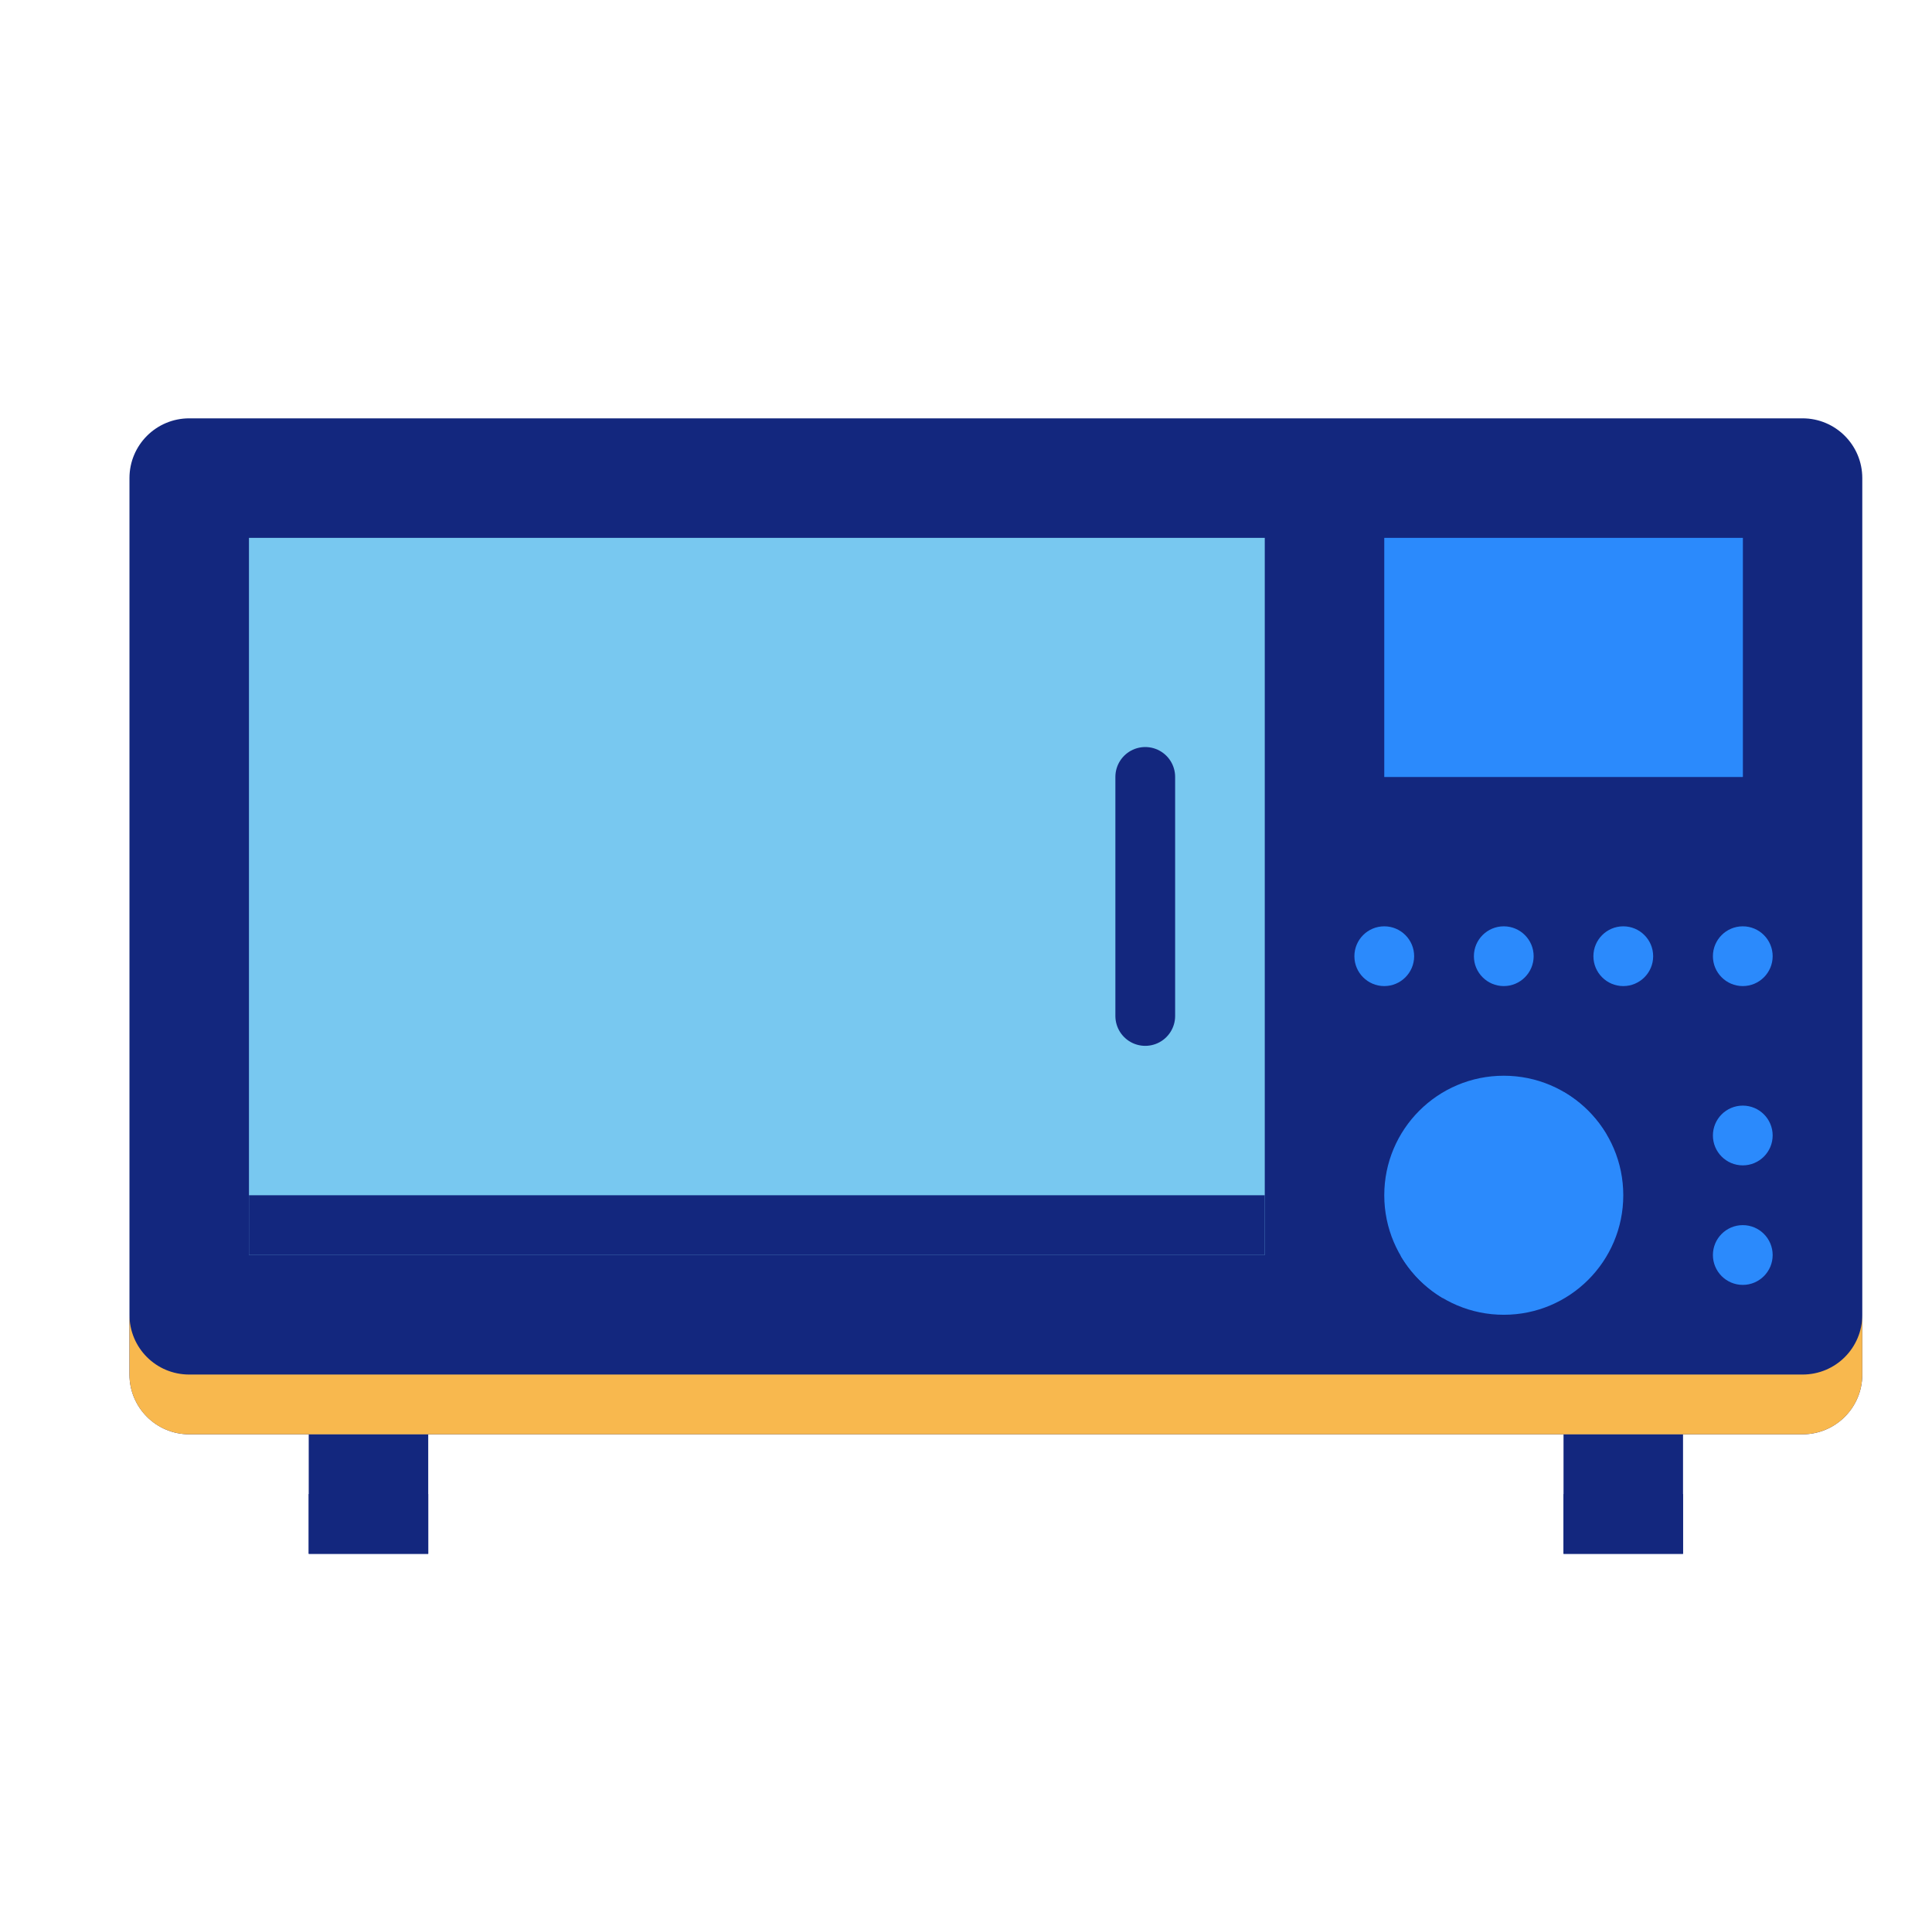
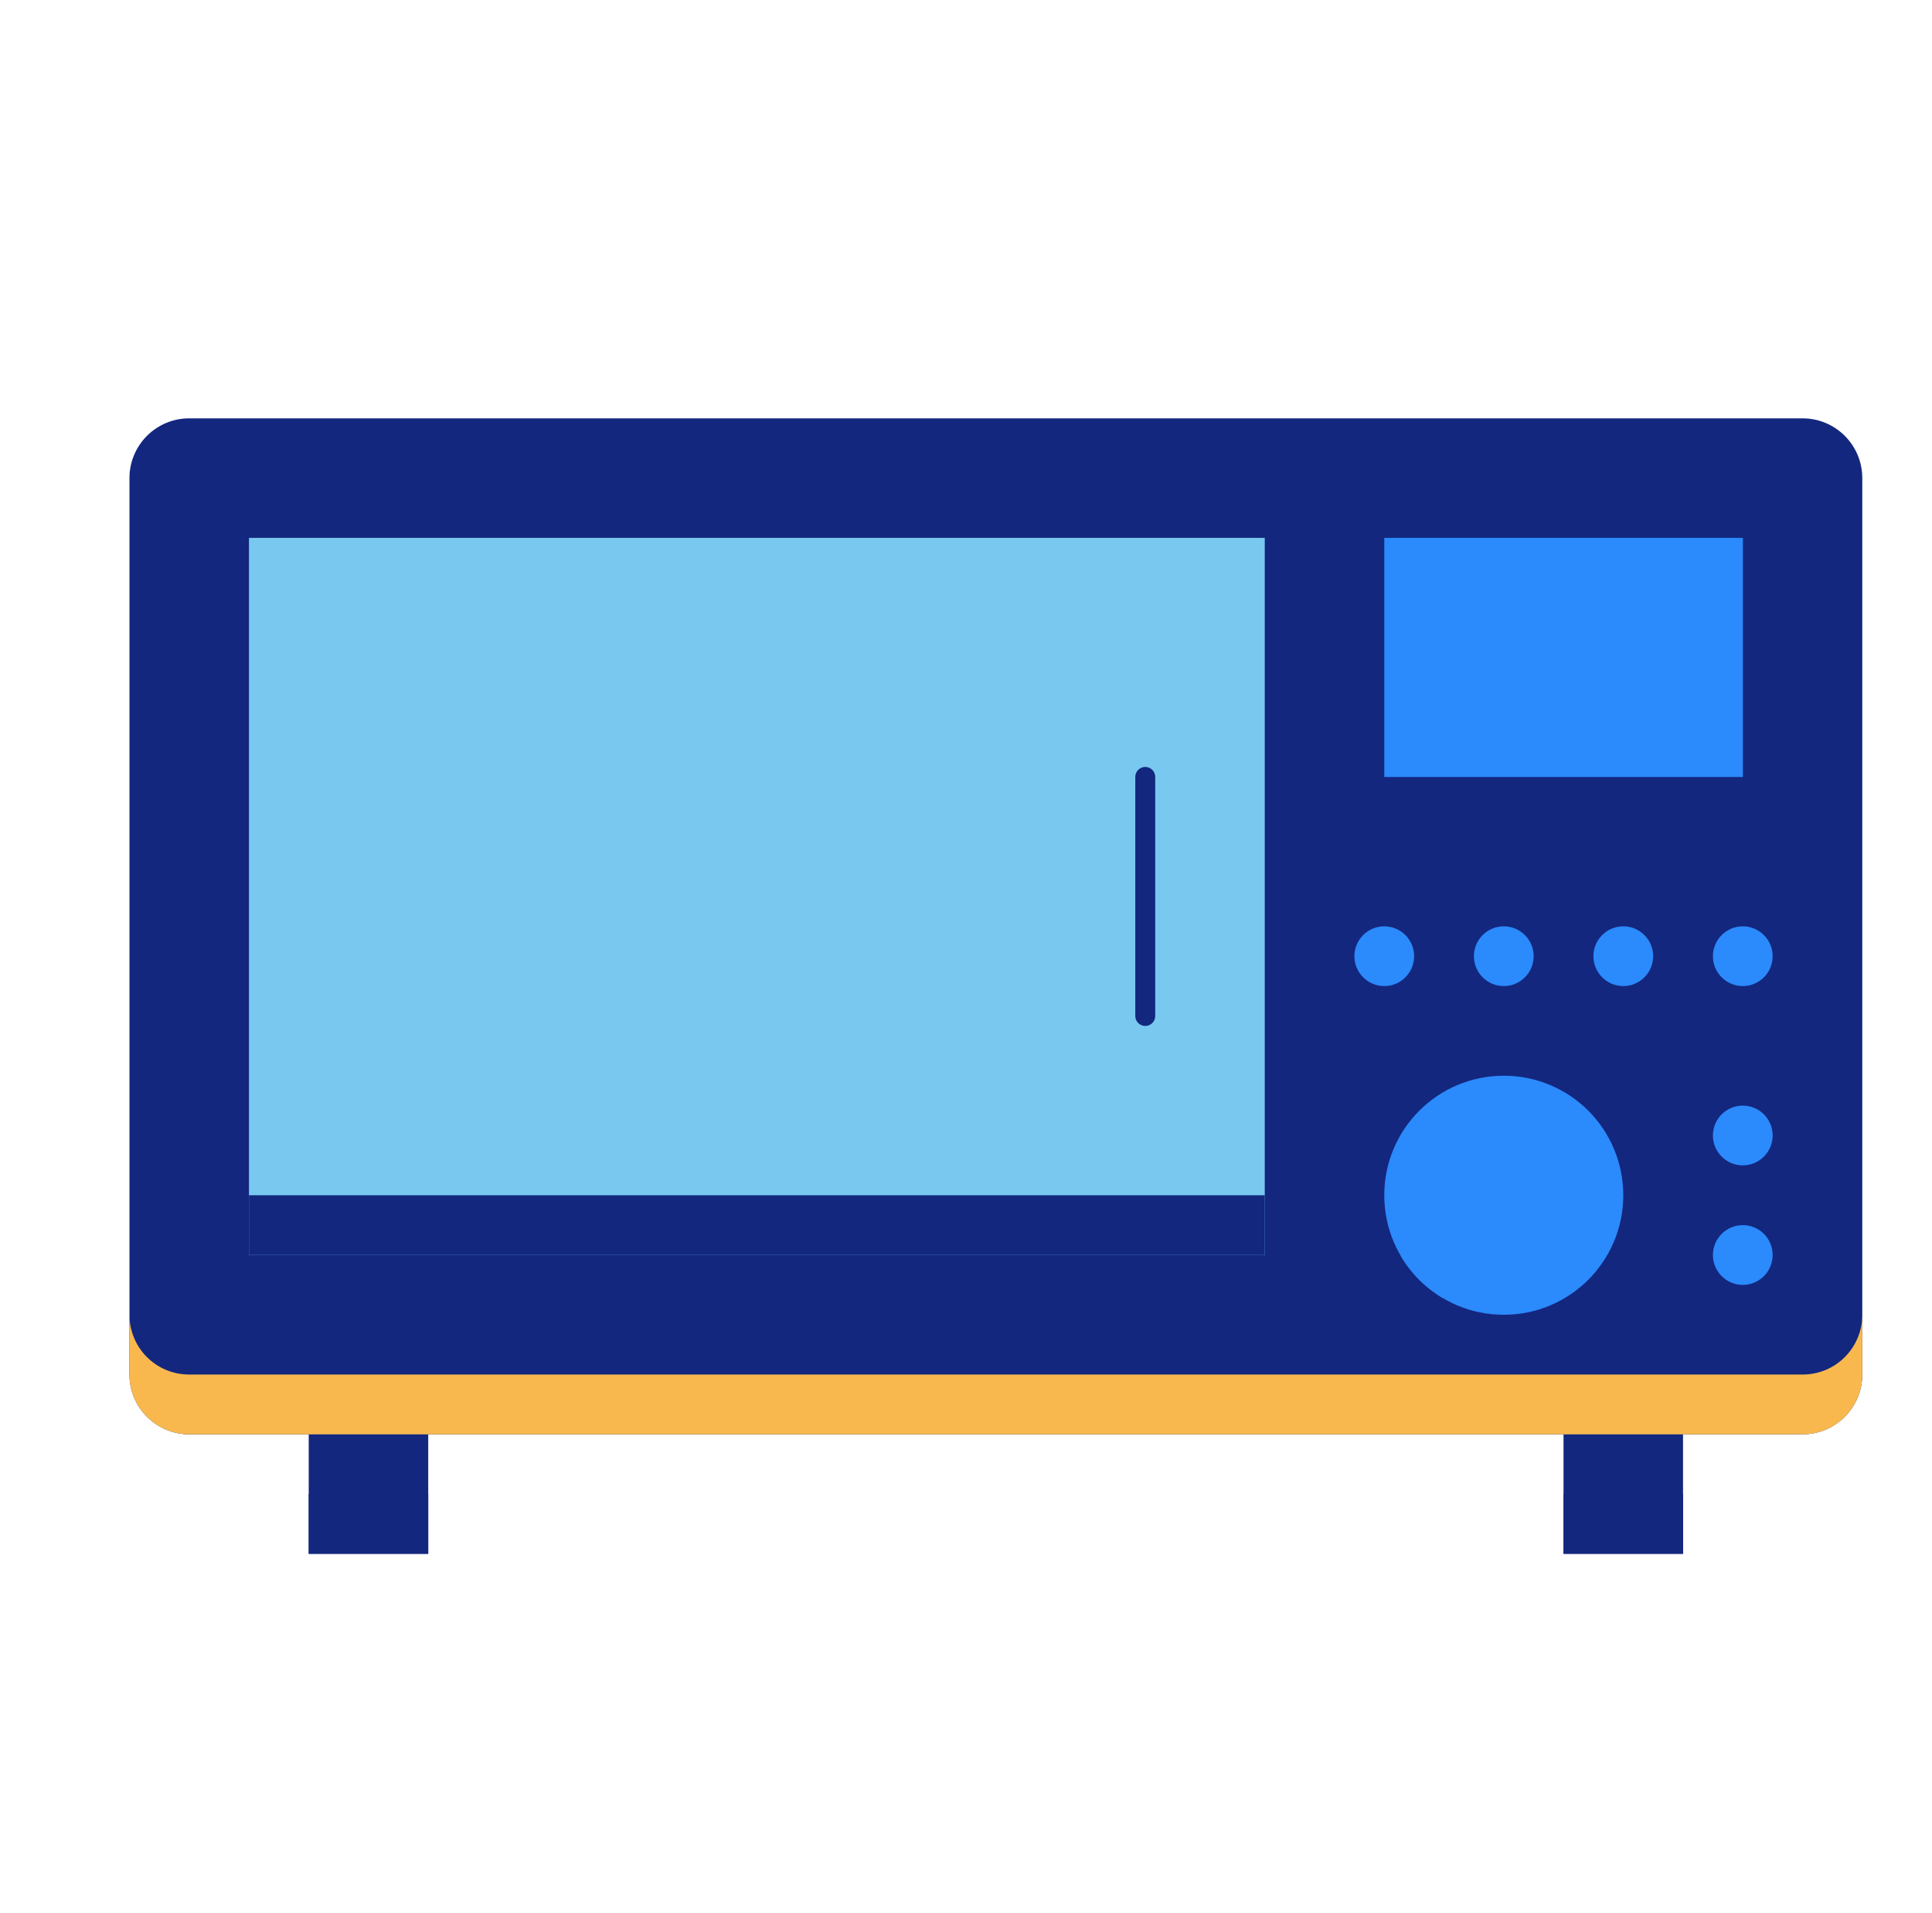
<svg xmlns="http://www.w3.org/2000/svg" width="97" height="96" viewBox="0 0 97 96" fill="none">
  <g id="microwave">
    <g id="Group">
      <path id="Vector" d="M84.5 72H78.5V78H84.5V72Z" fill="#13277E" />
      <path id="Vector_2" d="M21.5 72H15.5V78H21.5V72Z" fill="#13277E" />
      <path id="Vector_3" d="M90.5 21H9.5C7.843 21 6.5 22.343 6.5 24V69C6.5 70.657 7.843 72 9.5 72H90.5C92.157 72 93.5 70.657 93.5 69V24C93.5 22.343 92.157 21 90.5 21Z" fill="#13277E" />
      <path id="Vector_4" d="M63.5 27H12.5V63H63.5V27Z" fill="#78C8F0" />
      <path id="Vector_5" d="M87.5 27H69.5V39H87.5V27Z" fill="#2B8AFC" />
      <path id="Vector_6" d="M75.5 66C78.814 66 81.5 63.314 81.5 60C81.5 56.686 78.814 54 75.5 54C72.186 54 69.5 56.686 69.5 60C69.5 63.314 72.186 66 75.5 66Z" fill="#2B8AFC" />
-       <path id="Vector_7" fill-rule="evenodd" clip-rule="evenodd" d="M78.535 54.837L70.324 63.039C70.839 63.917 71.569 64.649 72.445 65.166L80.656 56.955C80.14 56.08 79.41 55.353 78.535 54.837Z" fill="#2B8AFC" />
-       <path id="Vector_8" d="M57.5 39V51" stroke="#13277E" stroke-width="3" stroke-linecap="round" stroke-linejoin="round" />
+       <path id="Vector_7" fillRule="evenodd" clipRule="evenodd" d="M78.535 54.837L70.324 63.039C70.839 63.917 71.569 64.649 72.445 65.166L80.656 56.955C80.14 56.08 79.41 55.353 78.535 54.837Z" fill="#2B8AFC" />
+       <path id="Vector_8" d="M57.5 39V51" stroke="#13277E" strokeWidth="3" stroke-linecap="round" stroke-linejoin="round" />
      <path id="Vector_9" d="M69.5 49.5C70.328 49.5 71 48.828 71 48C71 47.172 70.328 46.5 69.5 46.5C68.672 46.5 68 47.172 68 48C68 48.828 68.672 49.5 69.5 49.5Z" fill="#2B8AFC" />
      <path id="Vector_10" d="M75.5 49.5C76.328 49.5 77 48.828 77 48C77 47.172 76.328 46.5 75.5 46.5C74.672 46.5 74 47.172 74 48C74 48.828 74.672 49.5 75.5 49.5Z" fill="#2B8AFC" />
      <path id="Vector_11" d="M81.5 49.5C82.328 49.5 83 48.828 83 48C83 47.172 82.328 46.5 81.5 46.5C80.672 46.5 80 47.172 80 48C80 48.828 80.672 49.5 81.5 49.5Z" fill="#2B8AFC" />
      <path id="Vector_12" d="M87.5 49.5C88.328 49.5 89 48.828 89 48C89 47.172 88.328 46.5 87.5 46.5C86.672 46.5 86 47.172 86 48C86 48.828 86.672 49.5 87.5 49.5Z" fill="#2B8AFC" />
      <path id="Vector_13" d="M87.5 58.5C88.328 58.5 89 57.828 89 57C89 56.172 88.328 55.5 87.5 55.5C86.672 55.5 86 56.172 86 57C86 57.828 86.672 58.5 87.5 58.5Z" fill="#2B8AFC" />
      <path id="Vector_14" d="M87.5 64.5C88.328 64.5 89 63.828 89 63C89 62.172 88.328 61.5 87.5 61.5C86.672 61.5 86 62.172 86 63C86 63.828 86.672 64.5 87.5 64.5Z" fill="#2B8AFC" />
      <path id="Vector_15" d="M6.5 66V69C6.5 70.662 7.838 72 9.5 72H90.5C92.162 72 93.5 70.662 93.5 69V66C93.5 67.662 92.162 69 90.5 69H9.5C7.838 69 6.5 67.662 6.5 66Z" fill="#F8B84E" />
      <path id="Vector_16" d="M84.5 75H78.5V78H84.5V75Z" fill="#13277E" />
      <path id="Vector_17" d="M21.5 75H15.5V78H21.5V75Z" fill="#13277E" />
      <path id="Vector_18" d="M12.5 60V63H63.5V60H12.5Z" fill="#13277E" />
      <path id="Vector_19" d="M87.5 27V39H69.5L87.5 27Z" fill="#2B8AFC" />
    </g>
  </g>
</svg>
